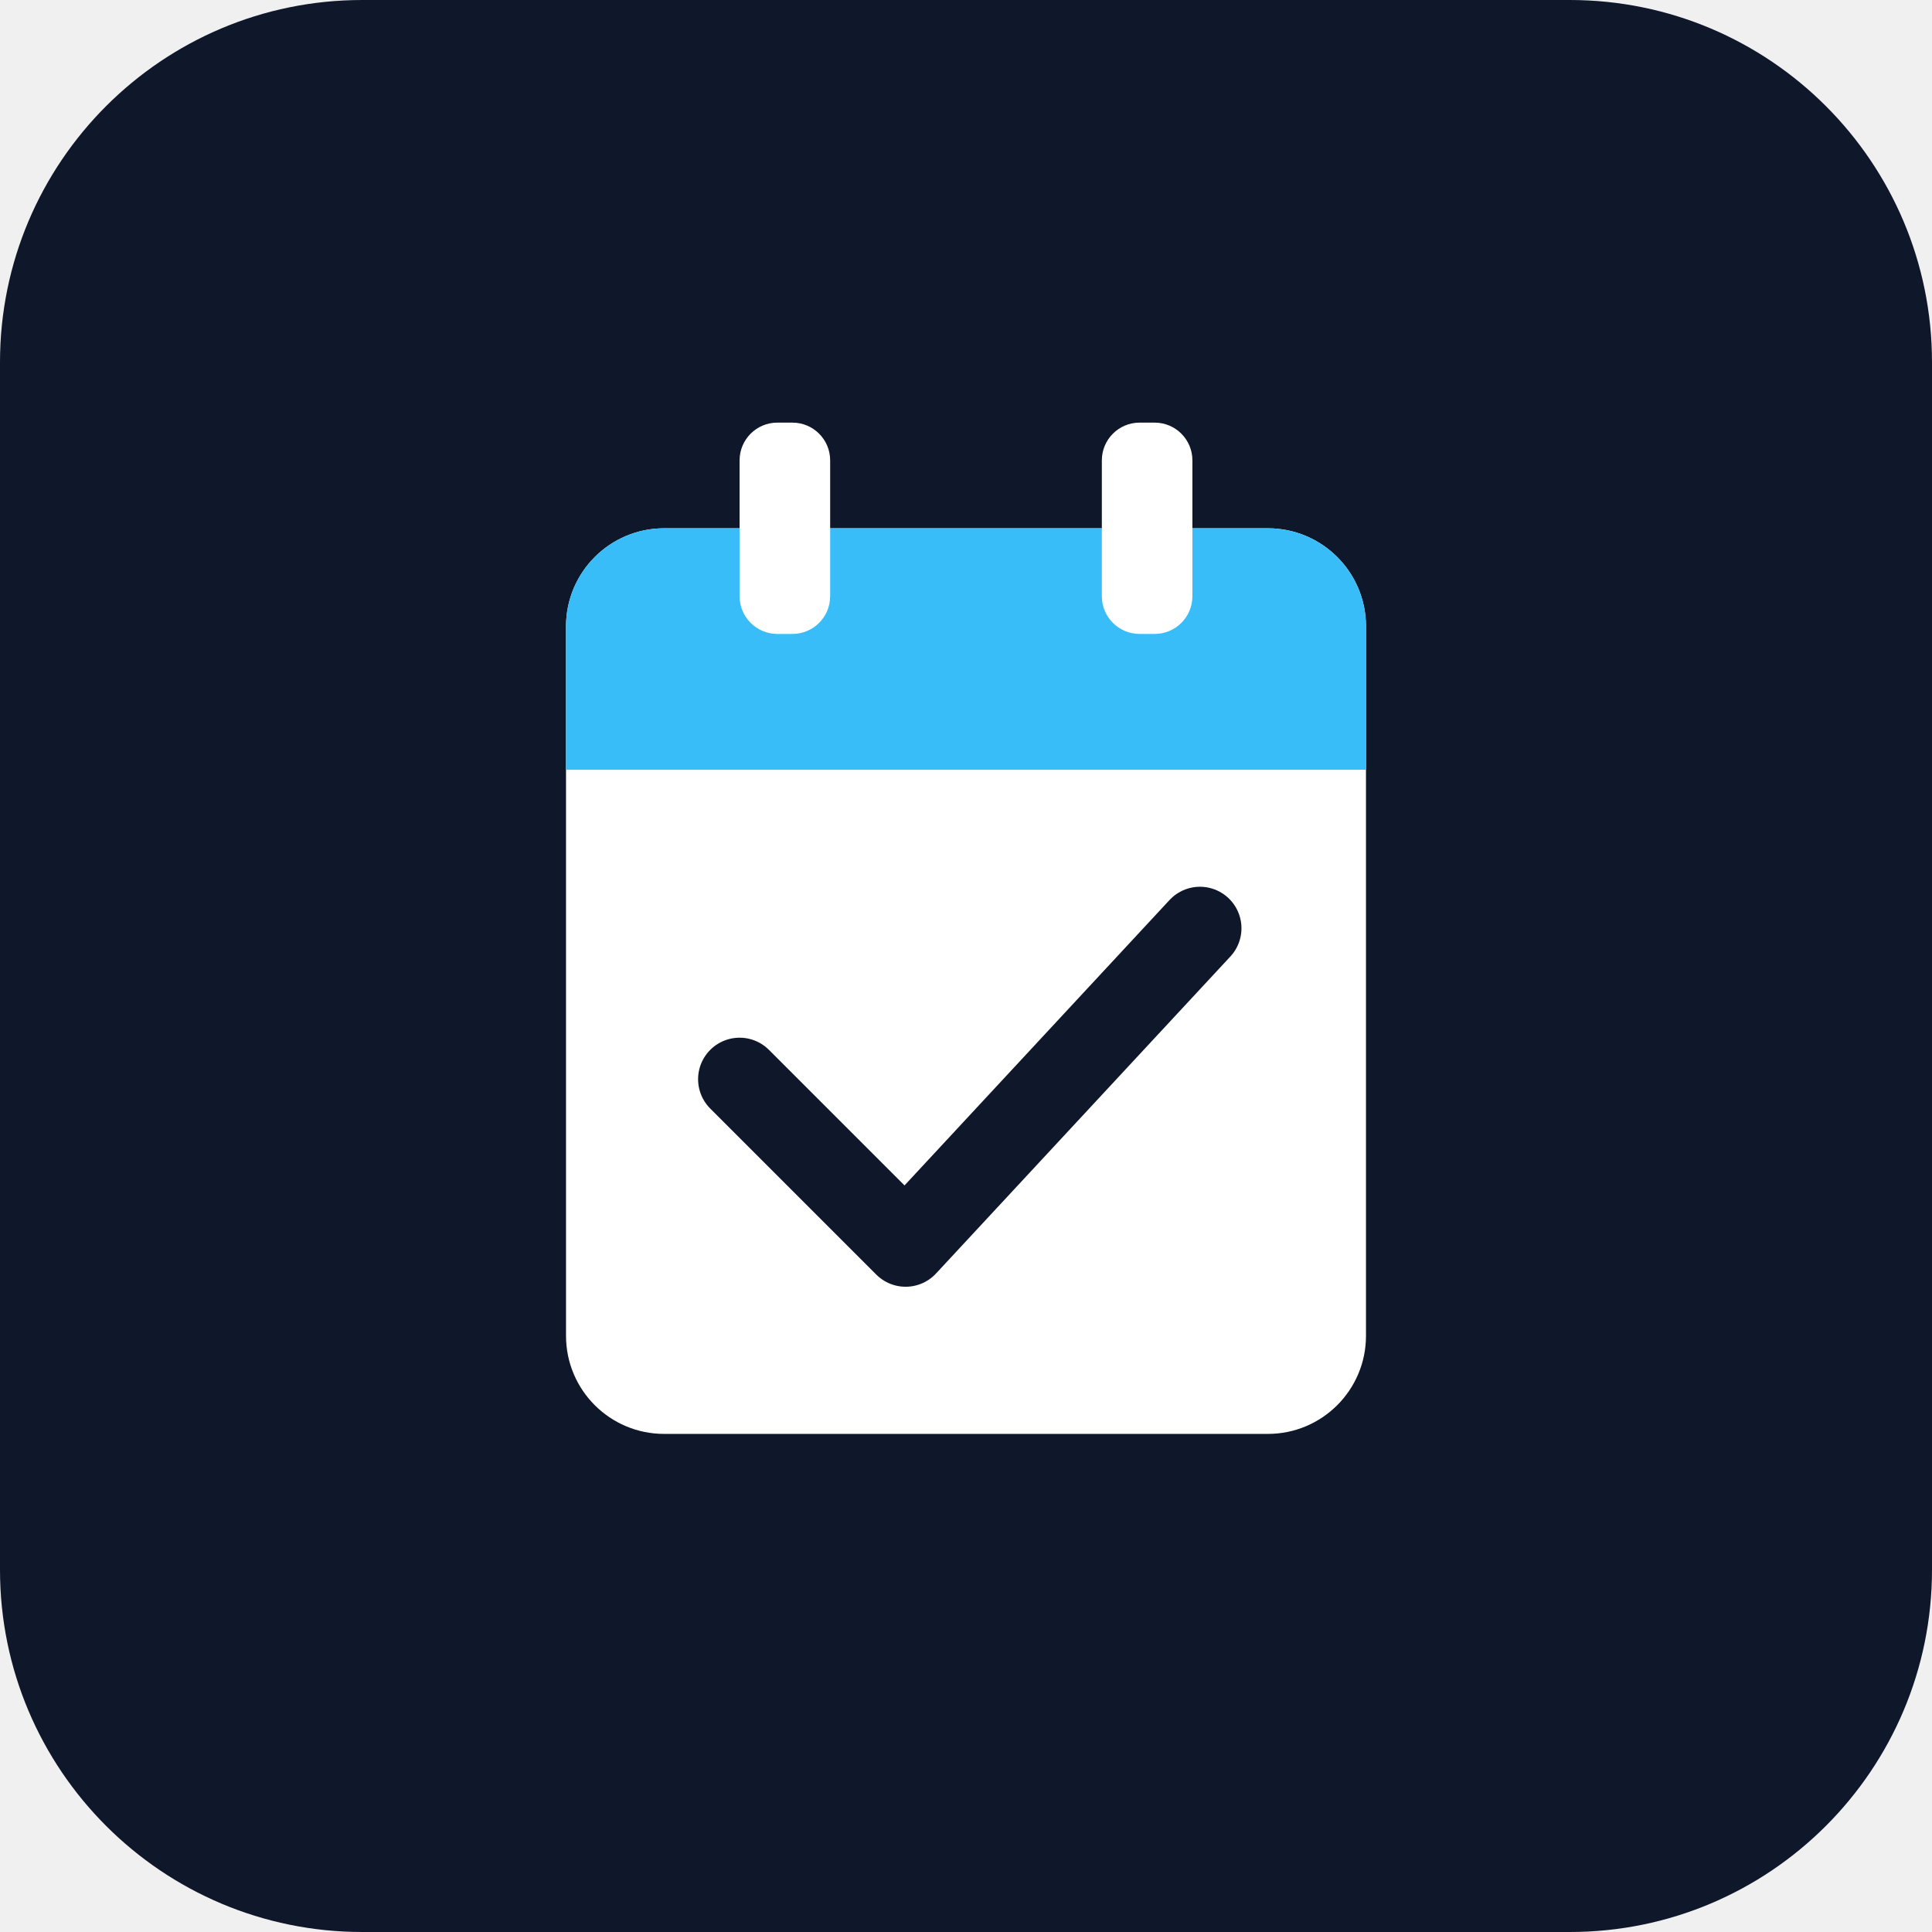
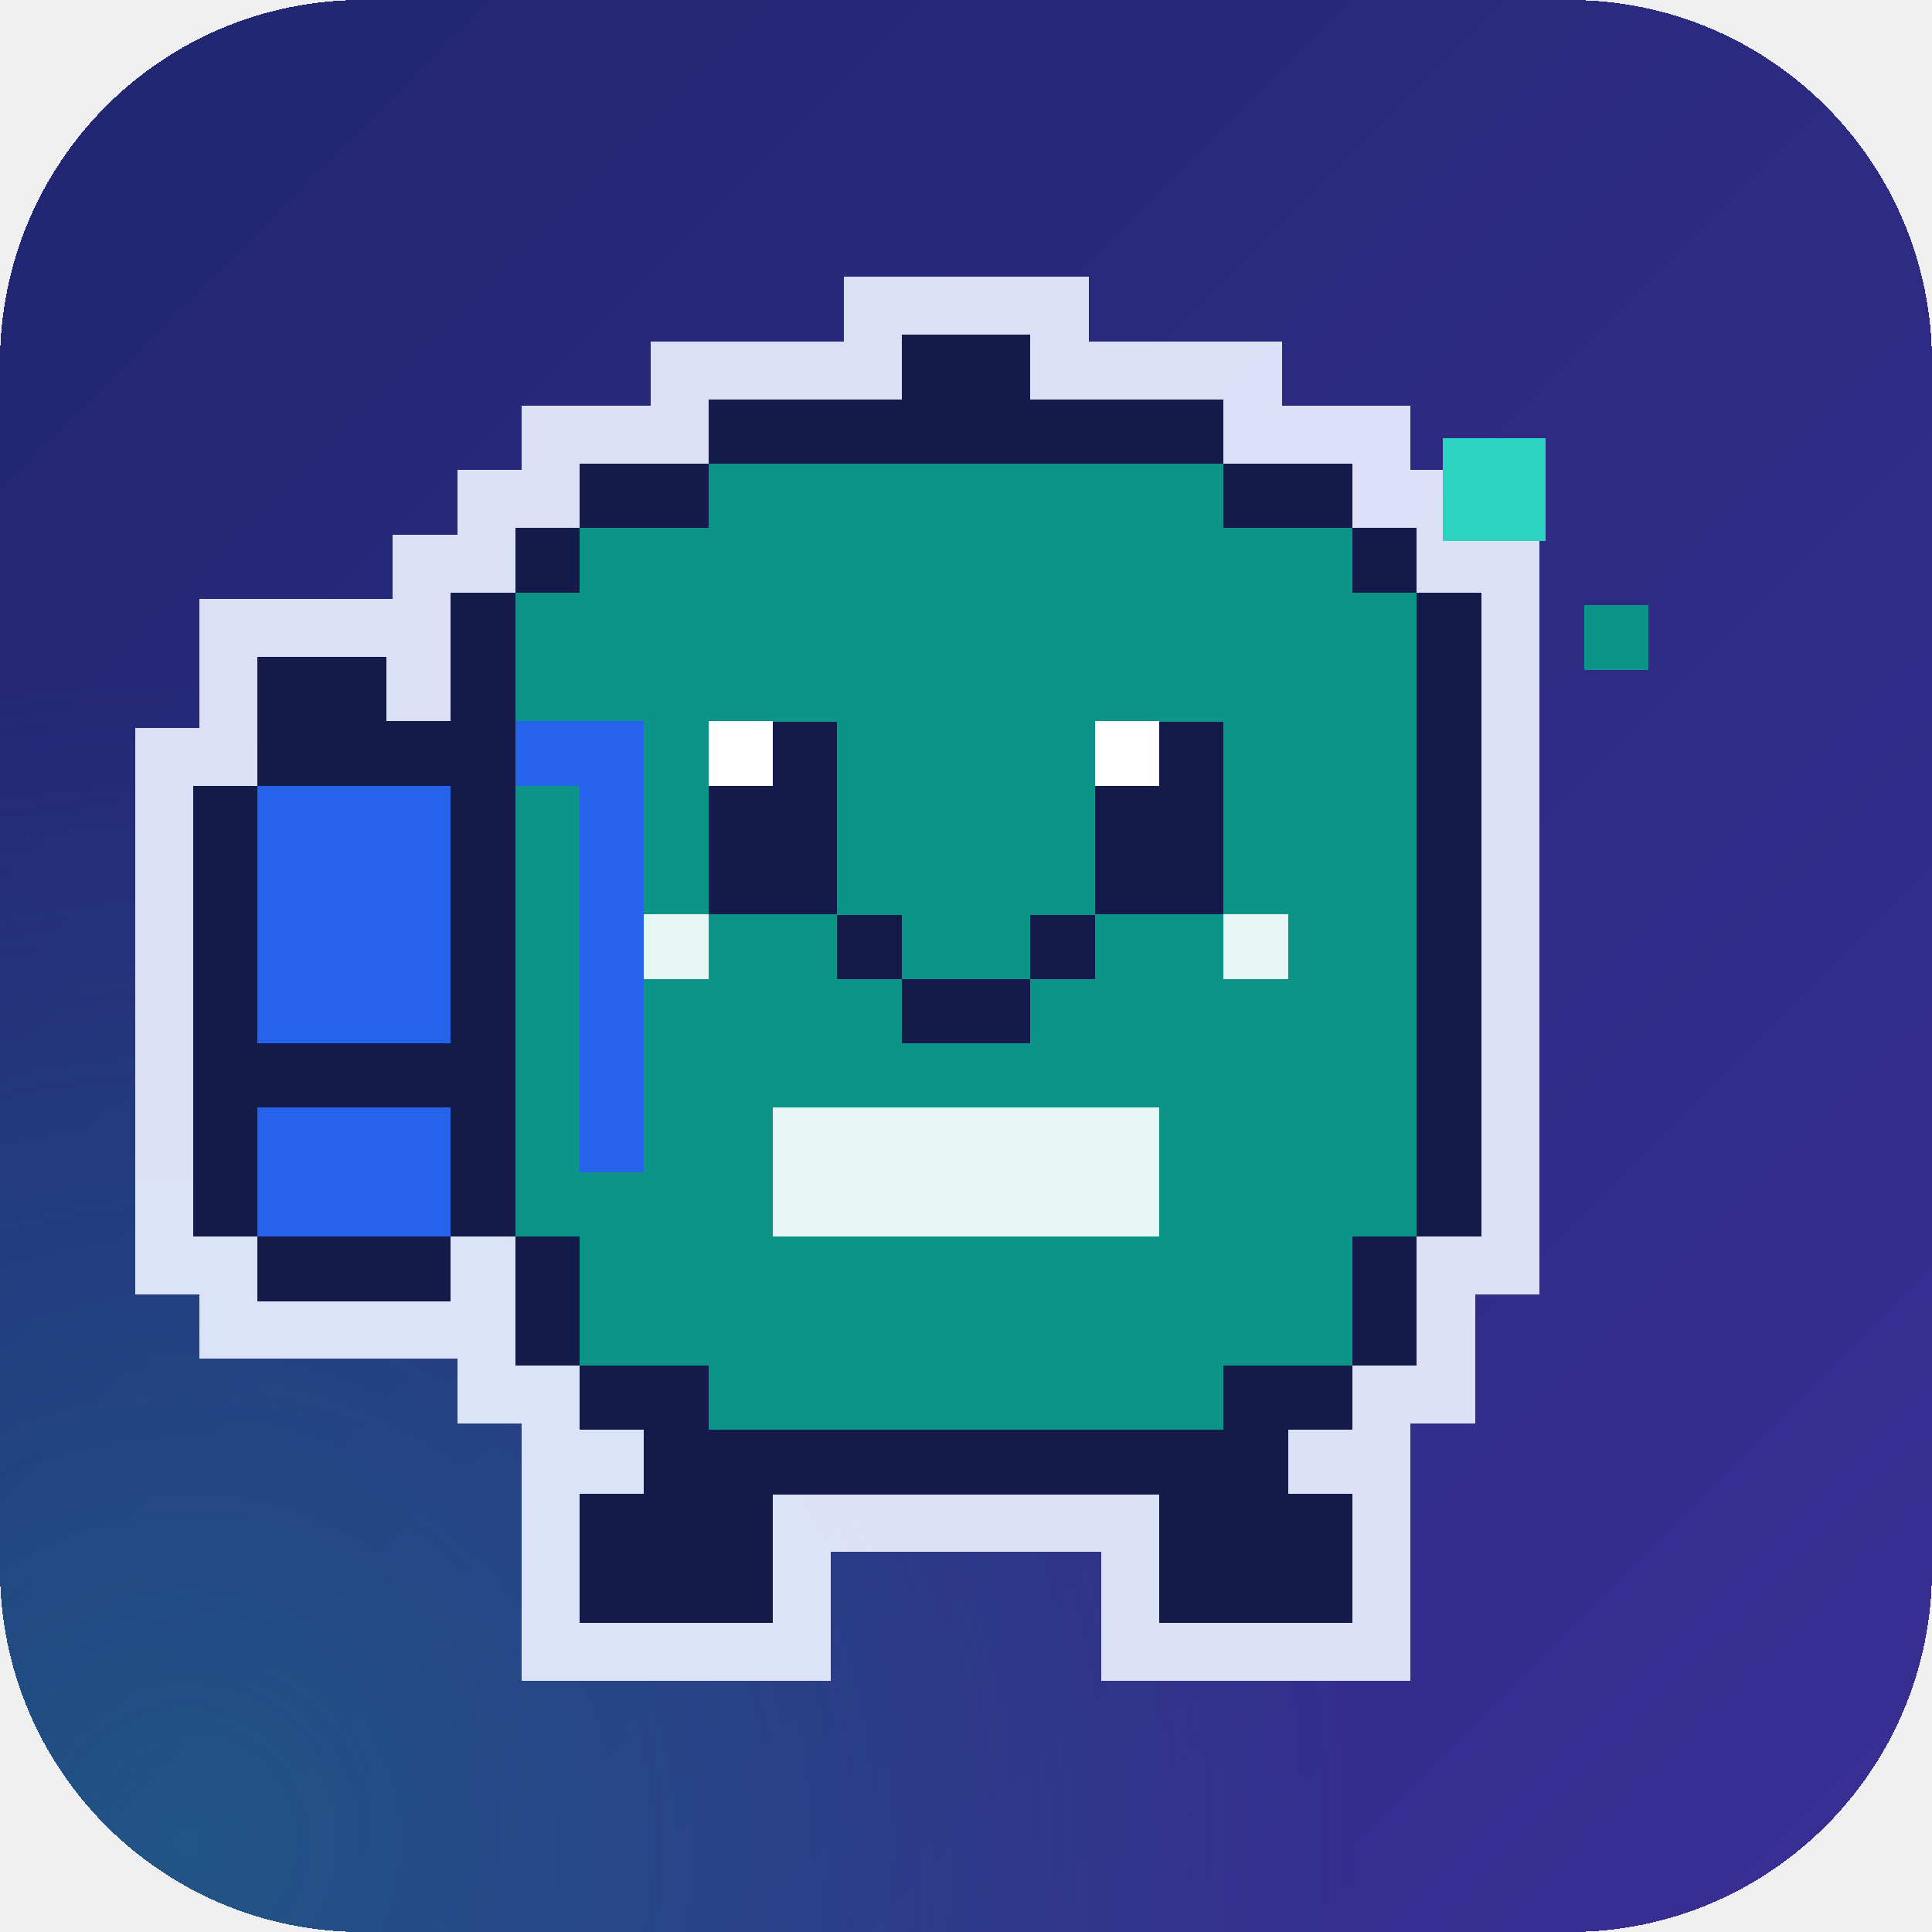
- <svg xmlns="http://www.w3.org/2000/svg" viewBox="0 0 512 512">
-   <rect width="512" height="512" rx="96" fill="#0f172a" />
-   <rect x="150" y="140" width="212" height="240" rx="26" fill="#fff" />
-   <path d="M150 204V166a26 26 0 0 1 26-26h160a26 26 0 0 1 26 26v38z" fill="#38bdf8" />
-   <rect x="196" y="112" width="24" height="56" rx="10" fill="#fff" />
-   <rect x="292" y="112" width="24" height="56" rx="10" fill="#fff" />
-   <path d="m196 286 44 44 78-84" fill="none" stroke="#0f172a" stroke-width="22" stroke-linecap="round" stroke-linejoin="round" />
+ <svg xmlns="http://www.w3.org/2000/svg" viewBox="0 0 512 512" shape-rendering="crispEdges">
+   <defs>
+     <linearGradient id="g" x1="0" y1="0" x2="1" y2="1">
+       <stop offset="0" stop-color="#1f2670" />
+       <stop offset="1" stop-color="#3a2f95" />
+     </linearGradient>
+     <radialGradient id="t" cx="0.1" cy="0.95" r="0.6">
+       <stop offset="0" stop-color="#0d9488" stop-opacity="0.4" />
+       <stop offset="1" stop-color="#0d9488" stop-opacity="0" />
+     </radialGradient>
+   </defs>
+   <rect width="512" height="512" rx="96" fill="url(#g)" />
+   <rect width="512" height="512" rx="96" fill="url(#t)" />
+   <path fill="#e8ecff" fill-opacity=".94" d="M223.6 73.4h64.9v47.8h-64.9zM172.4 90.5h167.3v47.8h-167.3zM138.2 107.5h235.5v47.8h-235.5zM121.2 124.6h269.7v47.8h-269.7zM104.1 141.7h303.8v47.8h-303.8zM52.9 158.7h64.9v47.8h-64.9zM104.1 158.7h303.8v47.8h-303.8zM52.9 175.8h355v47.8h-355zM35.8 192.9h372.1v47.8h-372.1zM35.8 209.9h372.1v47.8h-372.1zM35.8 227h372.1v47.8h-372.1zM35.8 244.1h372.1v47.8h-372.1zM35.8 261.1h372.1v47.8h-372.1zM35.8 278.2h372.1v47.8h-372.1zM35.8 295.3h372.1v47.8h-372.1zM52.9 312.3h81.9v47.8h-81.9zM121.2 312.3h269.7v47.8h-269.7zM121.2 329.4h269.7v47.8h-269.7zM138.2 346.5h235.5v47.8h-235.5zM155.3 363.5h201.4v47.8h-201.4zM138.2 380.6h81.9v47.8h-81.9zM291.8 380.6h81.9v47.8h-81.9zM138.2 397.7h81.9v47.8h-81.9zM291.8 397.7h81.9v47.8h-81.9z" />
+   <path fill="#141a4a" d="M238.9 88.7h34.1v17.1h-34.1zM187.7 105.8h136.5v17.1h-136.5zM153.6 122.9h34.1v17.1h-34.1zM324.3 122.9h34.1v17.1h-34.1zM136.5 139.9h17.1v17.1h-17.1zM358.4 139.9h17.1v17.1h-17.1zM119.5 157h17.1v17.1h-17.1zM375.5 157h17.1v17.1h-17.1zM68.3 174.1h34.1v17.1h-34.1zM119.5 174.1h17.1v17.1h-17.1zM375.5 174.1h17.1v17.1h-17.1zM68.3 191.1h68.3v17.1h-68.3zM204.8 191.1h17.1v17.1h-17.1zM307.2 191.1h17.1v17.1h-17.1zM375.5 191.1h17.1v17.1h-17.1zM51.2 208.2h17.1v17.1h-17.1zM119.5 208.2h17.1v17.1h-17.1zM187.7 208.2h34.1v17.1h-34.1zM290.1 208.2h34.1v17.1h-34.1zM375.5 208.2h17.1v17.1h-17.1zM51.2 225.3h17.1v17.1h-17.1zM119.5 225.3h17.1v17.1h-17.1zM187.7 225.3h34.1v17.1h-34.1zM290.1 225.3h34.1v17.1h-34.1zM375.5 225.3h17.1v17.1h-17.1zM51.2 242.3h17.1v17.1h-17.1zM119.5 242.3h17.1v17.1h-17.1zM221.9 242.3h17.1v17.1h-17.1zM273.1 242.3h17.1v17.1h-17.1zM375.5 242.3h17.1v17.1h-17.1zM51.2 259.4h17.1v17.1h-17.1zM119.5 259.4h17.1v17.1h-17.1zM238.9 259.4h34.1v17.1h-34.1zM375.5 259.4h17.1v17.1h-17.1zM51.2 276.5h85.3v17.1h-85.3zM375.5 276.5h17.1v17.1h-17.1zM51.2 293.5h17.1v17.1h-17.1zM119.5 293.5h17.1v17.1h-17.1zM375.5 293.5h17.1v17.1h-17.1zM51.2 310.6h17.1v17.1h-17.1zM119.5 310.6h17.1v17.1h-17.1zM375.5 310.6h17.1v17.1h-17.1zM68.3 327.7h51.2v17.1h-51.2zM136.5 327.7h17.1v17.1h-17.1zM358.4 327.7h17.1v17.1h-17.1zM136.5 344.7h17.1v17.1h-17.1zM358.4 344.7h17.1v17.1h-17.1zM153.6 361.8h34.1v17.1h-34.1zM324.3 361.8h34.1v17.1h-34.1zM170.7 378.9h170.7v17.1h-170.7zM153.6 395.9h51.2v17.1h-51.2zM307.2 395.9h51.2v17.1h-51.2zM153.6 413h51.2v17.1h-51.2zM307.2 413h51.2v17.1h-51.2z" />
+   <path fill="#0d9488" d="M187.7 122.9h136.5v17.1h-136.5zM153.6 139.9h204.8v17.1h-204.8zM136.5 157h238.9v17.1h-238.9zM136.5 174.1h238.9v17.1h-238.9zM170.7 191.1h17.1v17.1h-17.1zM221.9 191.1h68.3v17.1h-68.3zM324.3 191.1h51.2v17.1h-51.2zM136.5 208.2h17.1v17.1h-17.1zM170.7 208.2h17.1v17.1h-17.1zM221.9 208.2h68.3v17.1h-68.3zM324.3 208.2h51.2v17.1h-51.2zM136.5 225.3h17.1v17.1h-17.1zM170.7 225.3h17.1v17.1h-17.1zM221.9 225.3h68.3v17.1h-68.3zM324.3 225.3h51.2v17.1h-51.2zM136.5 242.3h17.1v17.1h-17.1zM187.7 242.3h34.1v17.1h-34.1zM238.9 242.3h34.1v17.1h-34.1zM290.1 242.3h34.1v17.1h-34.1zM341.3 242.3h34.1v17.1h-34.1zM136.5 259.4h17.1v17.1h-17.1zM170.7 259.4h68.3v17.1h-68.3zM273.1 259.4h102.4v17.1h-102.4zM136.5 276.5h17.1v17.1h-17.1zM170.7 276.5h204.8v17.1h-204.8zM136.5 293.5h17.1v17.1h-17.1zM170.7 293.5h34.1v17.1h-34.1zM307.2 293.5h68.3v17.1h-68.3zM136.5 310.6h68.3v17.1h-68.3zM307.2 310.6h68.3v17.1h-68.3zM153.6 327.7h204.8v17.1h-204.8zM153.6 344.7h204.8v17.1h-204.8zM187.7 361.8h136.5v17.1h-136.5z" />
+   <path fill="#e6f6f4" d="M170.7 242.3h17.1v17.1h-17.1zM324.3 242.3h17.1v17.1h-17.1zM204.8 293.5h102.4v17.1h-102.4zM204.8 310.6h102.4v17.1h-102.4z" />
+   <path fill="#2563eb" d="M136.5 191.1h34.1v17.1h-34.1zM68.3 208.2h51.2v17.1h-51.2zM153.6 208.2h17.1v17.1h-17.1zM68.3 225.3h51.2v17.1h-51.2zM153.6 225.3h17.1v17.1h-17.1zM68.3 242.3h51.2v17.1h-51.2zM153.6 242.3h17.1v17.1h-17.1zM68.3 259.4h51.2v17.1h-51.2zM153.6 259.4h17.1v17.1h-17.1zM153.6 276.5h17.1v17.1h-17.1zM68.3 293.5h51.2v17.1h-51.2zM153.6 293.5h17.1v17.1h-17.1zM68.3 310.6h51.2v17.1h-51.2z" />
+   <path fill="#ffffff" d="M187.7 191.1h17.1v17.1h-17.1zM290.1 191.1h17.1v17.1h-17.1z" />
+   <path fill="#2dd4bf" d="M382.3 116.1h27.3v27.3h-27.3z" />
+   <path fill="#0d9488" d="M419.8 160.4h17.1v17.1h-17.1z" />
</svg>
